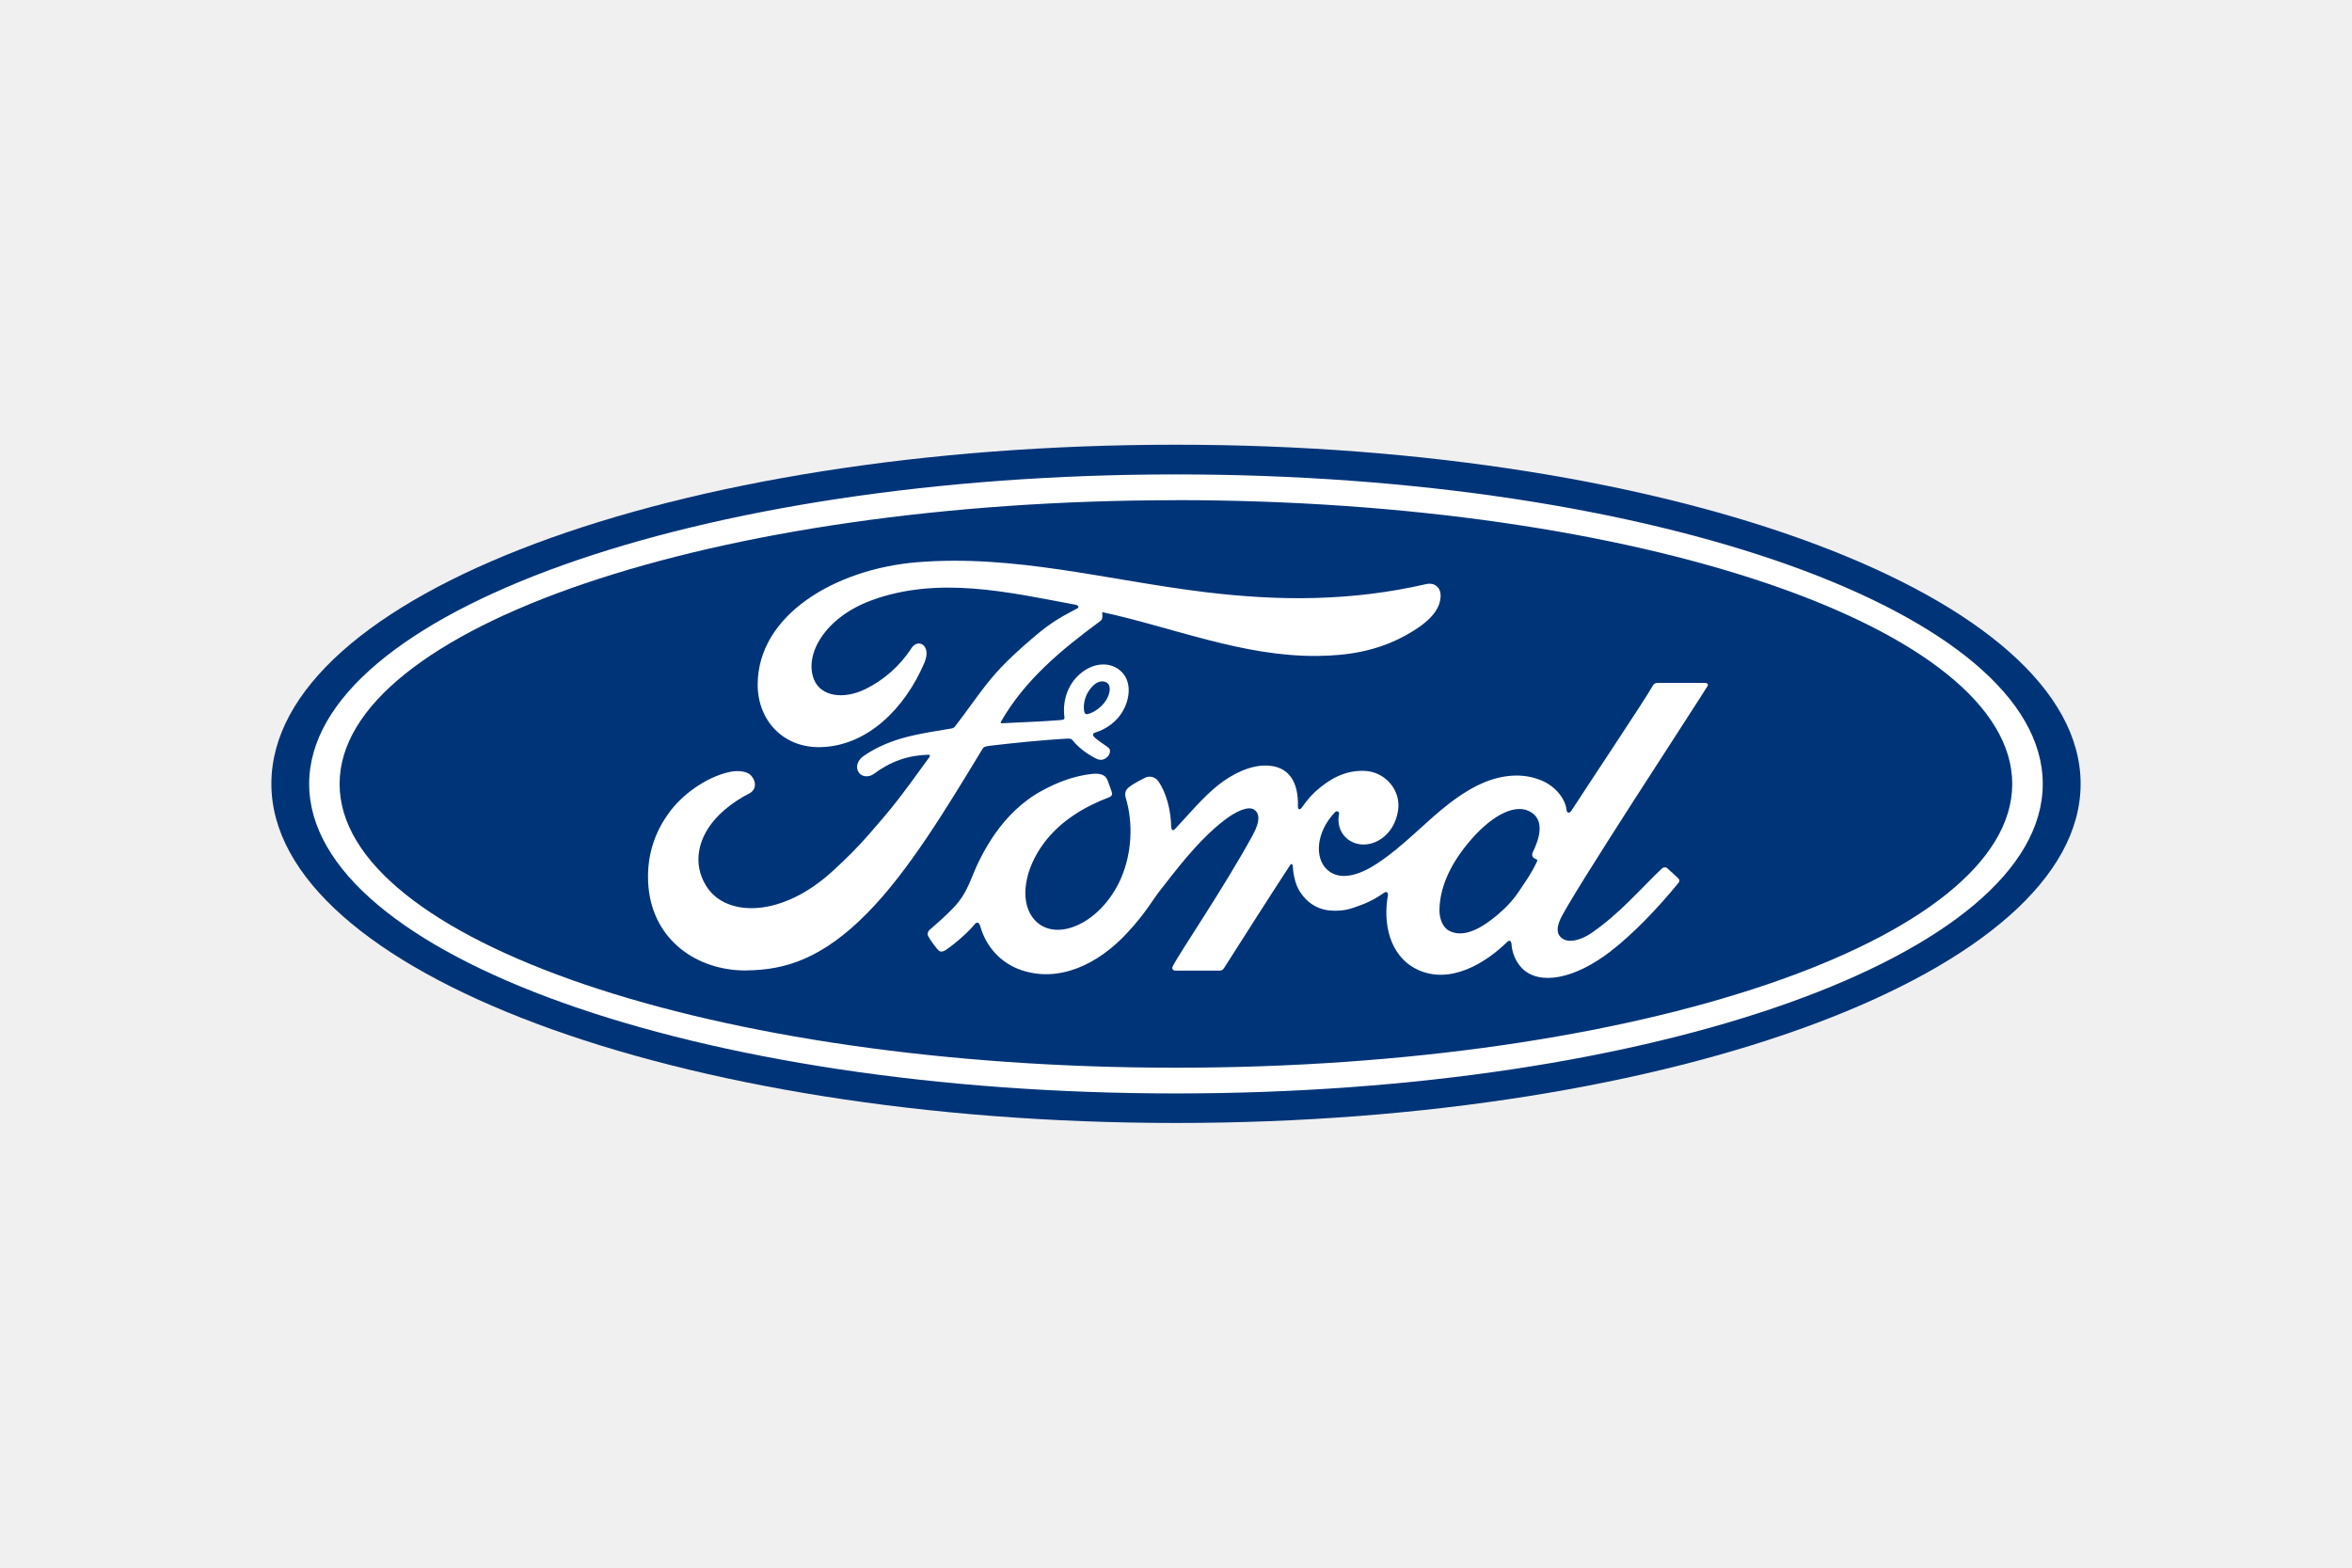
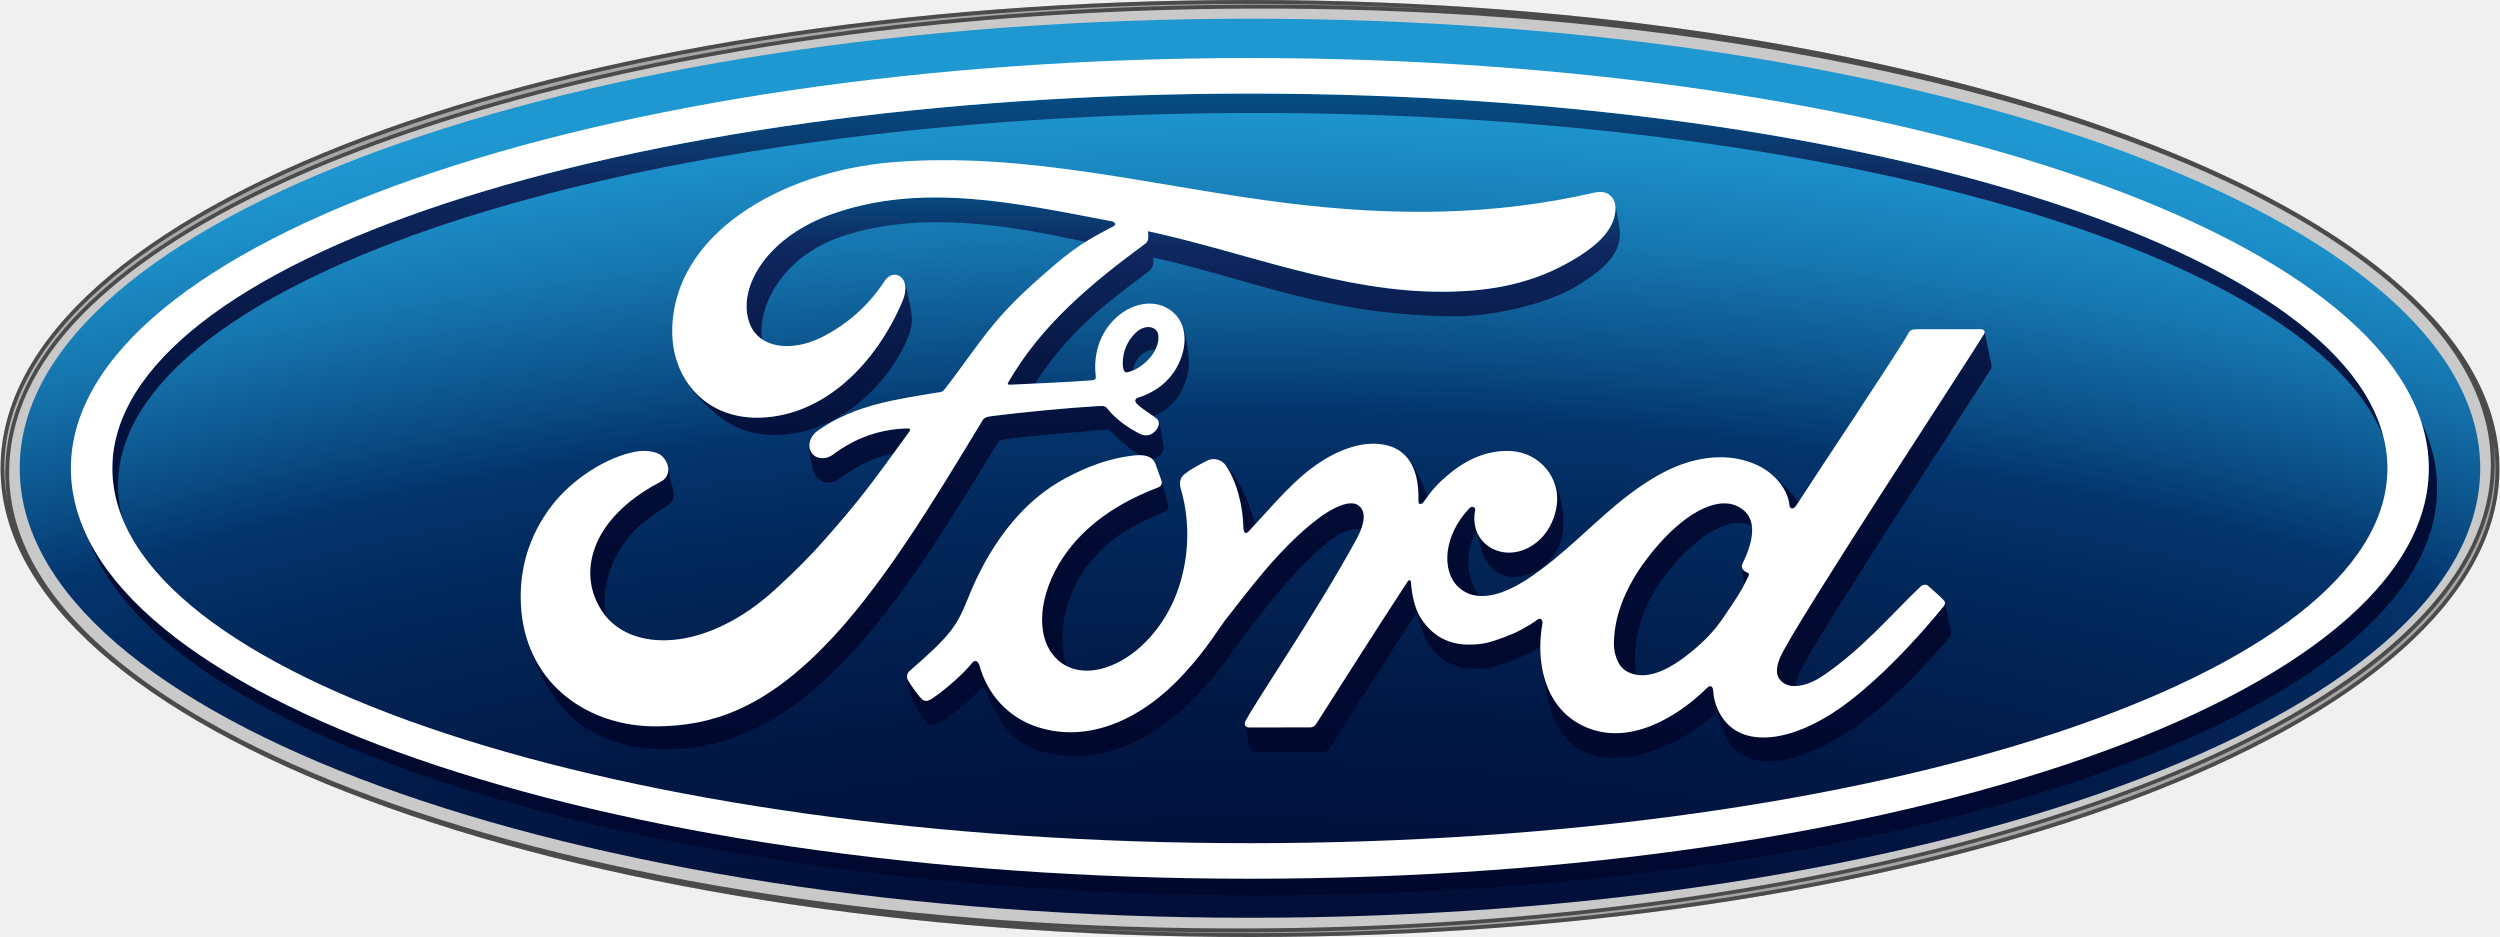
- <svg xmlns="http://www.w3.org/2000/svg" height="800" width="1200" viewBox="-3.354 -2.096 29.068 12.576">
-   <path d="M11.18 0C4.974 0 0 1.86 0 4.192 0 6.51 5.015 8.384 11.18 8.384c6.165 0 11.18-1.881 11.18-4.192C22.36 1.881 17.344 0 11.18 0" fill="#003478" />
-   <path d="M15.583 5.08c.003.019.028.038.053.046.009.003.013.009.004.029-.07.149-.134.235-.221.365-.08.12-.171.213-.28.303-.165.137-.394.285-.584.185-.084-.044-.121-.162-.119-.257.004-.268.123-.544.344-.814.269-.331.566-.502.761-.409.202.096.137.33.047.513-.007.014-.007.026-.004.038m2.164-2.091c.015-.026-.001-.044-.033-.044-.168 0-.389 0-.565 0-.042 0-.063.005-.083.044-.065.124-.854 1.307-1.001 1.537-.025.035-.055.03-.059-.01-.015-.136-.133-.293-.318-.368-.142-.057-.28-.068-.424-.049-.26.035-.491.172-.694.326-.307.233-.571.535-.913.758-.186.121-.442.227-.612.069-.155-.143-.137-.462.099-.708.025-.026.055-.004.05.019-.022.111.005.222.09.3.103.092.251.103.377.041.149-.074.237-.217.262-.379.04-.251-.154-.473-.396-.491-.197-.014-.385.055-.569.206-.092.076-.144.133-.224.246-.019.028-.049.031-.048-.011.009-.322-.124-.503-.39-.508-.206-.005-.427.107-.599.244-.188.151-.353.352-.53.54-.022.023-.041.022-.047-.023-.005-.213-.059-.42-.158-.566-.035-.051-.108-.076-.17-.042-.029.016-.128.061-.2.119-.036.029-.05.072-.034.127.095.318.074.68-.055.986-.119.28-.349.533-.62.618-.178.057-.364.029-.479-.129-.158-.218-.094-.598.141-.914.207-.278.507-.454.807-.568.035-.014.043-.036.033-.066-.016-.049-.042-.116-.053-.147-.028-.073-.104-.085-.198-.075-.217.025-.414.1-.607.204-.507.272-.762.798-.873 1.079-.054.135-.1.219-.159.294-.08.101-.18.192-.364.353-.017.015-.029.046-.015.074.019.039.114.174.141.186.03.015.065-.006.079-.016.128-.087.282-.225.357-.319.026-.032.053-.019.068.03.07.25.254.455.508.54.465.157.948-.07 1.312-.466.232-.251.315-.413.404-.523.15-.186.447-.603.8-.871.13-.099.283-.174.36-.124.062.04.082.133-.017.314-.36.658-.89 1.431-.987 1.618-.018.033-.002.058.032.058.189-.001.375-0.0.546-0.0.029-.001.041-.014.056-.035.276-.433.537-.845.815-1.27.016-.025.03-.006.031.005.006.099.03.234.089.323.105.164.255.235.42.236.132.002.199-.018.341-.072.116-.043.209-.099.28-.15.042-.029.049.019.048.027-.064.344.015.751.356.919.409.201.857-.082 1.116-.337.025-.025.052-.022.055.031.006.098.05.213.13.294.216.217.653.131 1.092-.208.281-.217.576-.524.842-.849.01-.013.017-.033-.002-.053-.041-.042-.099-.091-.139-.128-.018-.016-.045-.011-.061.001-.273.259-.518.555-.873.8-.12.084-.31.151-.396.035-.033-.045-.03-.107.003-.189.103-.258 1.741-2.751 1.826-2.898" fill="#fff" />
-   <path d="M10.044 3.29c.007.037.021.044.038.041.083-.017.175-.085.229-.165.049-.072.072-.176.023-.218-.044-.037-.115-.027-.167.02-.105.093-.137.224-.123.322M5.871 6.499c-.611.004-1.148-.373-1.21-1.026-.034-.362.068-.684.273-.95.182-.237.489-.434.75-.482.085-.015.199-.006.246.05.074.086.053.18-.021.218-.199.101-.438.275-.556.512-.096.193-.115.427.031.649.245.37.929.38 1.564-.21.157-.144.298-.283.441-.448.28-.32.373-.437.745-.953.004-.006.006-.014.004-.018-.003-.007-.008-.008-.019-.009-.248.007-.465.081-.675.238-.061.044-.148.038-.186-.02-.043-.066-.012-.151.058-.2.339-.235.708-.278 1.086-.342-0 0 .026.001.048-.027.155-.199.272-.378.437-.58.167-.204.382-.392.546-.532.229-.197.377-.264.526-.345.039-.021-.005-.045-.017-.045-.835-.157-1.703-.36-2.532-.053-.574.214-.826.67-.705.974.086.216.37.251.636.121.221-.108.425-.282.57-.507.081-.125.252-.035.159.182-.243.57-.706 1.023-1.271 1.042-.48.016-.79-.338-.789-.774.002-.86.959-1.427 1.966-1.511 1.212-.1 2.36.223 3.563.369.922.112 1.806.114 2.732-.099.11-.024.186.046.179.157-.009.16-.133.314-.438.48-.347.19-.71.248-1.089.251-.917.008-1.771-.35-2.655-.542.001.039.011.085-.021.109-.49.361-.932.728-1.229 1.243-.01.012-.005.023.013.022.257-.014.489-.02.729-.04.042-.004.044-.014.04-.045-.021-.178.031-.38.187-.519.16-.143.36-.16.493-.056.151.118.137.329.055.487-.084.161-.223.247-.356.289 0 0-.028.006-.024.031.005.041.187.141.202.168.015.025.007.065-.02.095-.019.022-.049.043-.088.042-.031-.001-.05-.011-.09-.033-.081-.044-.183-.117-.251-.202-.023-.029-.035-.029-.093-.026-.26.015-.665.054-.94.088-.067.008-.076.021-.09.044-.438.722-.906 1.501-1.419 2.022-.551.559-1.008.706-1.494.71" fill="#fff" />
-   <path d="M11.18.686C5.471.686.843 2.263.843 4.193c0 1.931 4.627 3.508 10.336 3.508 5.709 0 10.336-1.578 10.336-3.508 0-1.93-4.627-3.508-10.336-3.508m0 7.334C5.263 8.02.467 6.307.467 4.193c0-2.113 4.796-3.826 10.713-3.826 5.916 0 10.712 1.713 10.712 3.826 0 2.113-4.796 3.826-10.712 3.826" fill="#fff" />
+ <svg xmlns="http://www.w3.org/2000/svg" width="2500" height="937" viewBox="6.077 6.461 289.506 108.556">
+   <path fill="#C9C9CA" d="M150.824 6.461C70.48 6.461 6.077 30.543 6.077 60.736c0 30.015 64.935 54.281 144.748 54.281 79.818 0 144.758-24.35 144.758-54.281-.002-29.925-64.94-54.275-144.759-54.275m143.873 50.084c.052.265.088.533.134.79-.038-.256-.091-.522-.134-.79" />
+   <radialGradient id="a" cx="-4308.92" cy="1124.903" r="623.715" gradientTransform="matrix(1 0 0 .5079 4458.79 -385.786)" gradientUnits="userSpaceOnUse">
+     <stop offset="0" stop-color="#00082e" />
+     <stop offset=".155" stop-color="#000a30" />
+     <stop offset=".242" stop-color="#010f39" />
+     <stop offset=".312" stop-color="#011946" />
+     <stop offset=".373" stop-color="#02275a" />
+     <stop offset=".414" stop-color="#03346c" />
+     <stop offset=".439" stop-color="#0b4f87" />
+     <stop offset=".48" stop-color="#1676af" />
+     <stop offset=".513" stop-color="#1c8ec7" />
+     <stop offset=".533" stop-color="#1f97d0" />
+     <stop offset="1" stop-color="#1f97d0" />
+   </radialGradient>
+   <path fill="url(#a)" d="M150.829 8.628c-78.746 0-142.534 23.276-142.534 52.08 0 28.79 63.788 52.081 142.534 52.081 78.756 0 142.528-23.291 142.528-52.081 0-28.802-63.773-52.08-142.528-52.08" />
+   <linearGradient id="b" gradientUnits="userSpaceOnUse" x1="-5277.681" y1="387.685" x2="-5274.415" y2="387.685" gradientTransform="matrix(0 -33.7605 -33.7605 0 13239.004 -178060.938)">
+     <stop offset="0" stop-color="#00082e" />
+     <stop offset=".321" stop-color="#010a30" />
+     <stop offset=".501" stop-color="#030f39" />
+     <stop offset=".647" stop-color="#071846" />
+     <stop offset=".773" stop-color="#0d245a" />
+     <stop offset=".809" stop-color="#0f2961" />
+     <stop offset=".839" stop-color="#0b386e" />
+     <stop offset=".896" stop-color="#054e83" />
+     <stop offset=".951" stop-color="#015b90" />
+     <stop offset="1" stop-color="#006094" />
+   </linearGradient>
+   <path fill="url(#b)" d="M151.477 19.549c66.949 0 122.229 16.356 130.674 37.526v-.004C276.51 34.8 219.872 17.304 150.818 17.304c-72.788 0-131.789 19.435-131.789 43.42 0 1.955.395 3.875 1.149 5.762a14.772 14.772 0 0 1-.495-3.771c.002-23.837 59.005-43.166 131.794-43.166z" />
+   <linearGradient id="c" gradientUnits="userSpaceOnUse" x1="-5277.683" y1="387.647" x2="-5274.414" y2="387.647" gradientTransform="scale(33.7605) rotate(-90 -2441.04 -2833.2)">
+     <stop offset="0" stop-color="#00082e" />
+     <stop offset=".321" stop-color="#010a30" />
+     <stop offset=".501" stop-color="#030f39" />
+     <stop offset=".647" stop-color="#071846" />
+     <stop offset=".773" stop-color="#0d245a" />
+     <stop offset=".809" stop-color="#0f2961" />
+     <stop offset=".839" stop-color="#0b386e" />
+     <stop offset=".896" stop-color="#054e83" />
+     <stop offset=".951" stop-color="#015b90" />
+     <stop offset="1" stop-color="#006094" />
+   </linearGradient>
+   <path fill="url(#c)" d="M286.525 55.292a17.43 17.43 0 0 1 .873 5.433c0 26.258-61.147 47.541-136.582 47.541-67.131 0-122.943-16.861-134.426-39.062 8.713 23.075 65.786 40.901 134.971 40.977h.836c75.238-.074 136.166-21.142 136.166-47.138.002-2.637-.627-5.233-1.838-7.751z" />
+   <linearGradient id="d" gradientUnits="userSpaceOnUse" x1="-5286.4" y1="383.751" x2="-5283.136" y2="383.751" gradientTransform="matrix(0 -23.7353 -23.7353 0 9283.99 -125376.773)">
+     <stop offset="0" stop-color="#00082e" />
+     <stop offset=".321" stop-color="#010a30" />
+     <stop offset=".501" stop-color="#030f39" />
+     <stop offset=".647" stop-color="#071846" />
+     <stop offset=".773" stop-color="#0d245a" />
+     <stop offset=".809" stop-color="#0f2961" />
+     <stop offset=".839" stop-color="#0b386e" />
+     <stop offset=".896" stop-color="#054e83" />
+     <stop offset=".951" stop-color="#015b90" />
+     <stop offset="1" stop-color="#006094" />
+   </linearGradient>
+   <path fill="url(#d)" d="M177.1 68.042c-.301-.764-.357-1.622-.184-2.475.061-.303-.33-.575-.65-.246-3.059 3.189-3.287 7.314-1.283 9.166.715.666 1.539.965 2.416 1.021-1.305-1.656-1.922-4.903-.299-7.466z" />
+   <linearGradient id="e" gradientUnits="userSpaceOnUse" x1="-5286.465" y1="382.766" x2="-5283.215" y2="382.766" gradientTransform="matrix(0 -23.6812 -23.6812 0 9272.605 -125092.438)">
+     <stop offset="0" stop-color="#00082e" />
+     <stop offset=".321" stop-color="#010a30" />
+     <stop offset=".501" stop-color="#030f39" />
+     <stop offset=".647" stop-color="#071846" />
+     <stop offset=".773" stop-color="#0d245a" />
+     <stop offset=".809" stop-color="#0f2961" />
+     <stop offset=".839" stop-color="#0b386e" />
+     <stop offset=".896" stop-color="#054e83" />
+     <stop offset=".951" stop-color="#015b90" />
+     <stop offset="1" stop-color="#006094" />
+   </linearGradient>
+   <path fill="url(#e)" d="M208.088 74.182h.004c.156-.302.312-.621.479-.963.127-.263.064-.337-.045-.381-.314-.113-.639-.354-.684-.603-.021-.045-.023-.088-.027-.139l.004.027c.04.481.167 1.387.269 2.059z" />
+   <linearGradient id="f" gradientUnits="userSpaceOnUse" x1="-5286.456" y1="382.627" x2="-5283.222" y2="382.627" gradientTransform="matrix(0 -23.681 -23.681 0 9273.978 -125091.39)">
+     <stop offset="0" stop-color="#00082e" />
+     <stop offset=".321" stop-color="#010a30" />
+     <stop offset=".501" stop-color="#030f39" />
+     <stop offset=".647" stop-color="#071846" />
+     <stop offset=".773" stop-color="#0d245a" />
+     <stop offset=".809" stop-color="#0f2961" />
+     <stop offset=".839" stop-color="#0b386e" />
+     <stop offset=".896" stop-color="#054e83" />
+     <stop offset=".951" stop-color="#015b90" />
+     <stop offset="1" stop-color="#006094" />
+   </linearGradient>
+   <path fill="url(#f)" d="M211.562 61.693c1.021.979 1.644 2.166 1.76 3.258.045.517.439.574.761.123.084-.123.18-.276.293-.448-.088-.125-.185-.245-.275-.363a28.27 28.27 0 0 0-2.539-2.57z" />
+   <linearGradient id="g" gradientUnits="userSpaceOnUse" x1="-5286.457" y1="383.887" x2="-5283.18" y2="383.887" gradientTransform="matrix(0 -23.6962 -23.6962 0 9266.934 -125171.258)">
+     <stop offset="0" stop-color="#00082e" />
+     <stop offset=".321" stop-color="#010a30" />
+     <stop offset=".501" stop-color="#030f39" />
+     <stop offset=".647" stop-color="#071846" />
+     <stop offset=".773" stop-color="#0d245a" />
+     <stop offset=".809" stop-color="#0f2961" />
+     <stop offset=".839" stop-color="#0b386e" />
+     <stop offset=".896" stop-color="#054e83" />
+     <stop offset=".951" stop-color="#015b90" />
+     <stop offset="1" stop-color="#006094" />
+   </linearGradient>
+   <path fill="url(#g)" d="M169.193 59.684c.82 1.121 1.203 2.722 1.146 4.771-.014.531.373.496.625.134.144-.201.271-.379.404-.562v-.016c-.598-1.837-1.516-3.641-2.175-4.327z" />
+   <linearGradient id="h" gradientUnits="userSpaceOnUse" x1="-5286.429" y1="382.995" x2="-5283.167" y2="382.995" gradientTransform="matrix(0 -23.7124 -23.7124 0 9282.72 -125256.414)">
+     <stop offset="0" stop-color="#00082e" />
+     <stop offset=".321" stop-color="#010a30" />
+     <stop offset=".501" stop-color="#030f39" />
+     <stop offset=".647" stop-color="#071846" />
+     <stop offset=".773" stop-color="#0d245a" />
+     <stop offset=".809" stop-color="#0f2961" />
+     <stop offset=".839" stop-color="#0b386e" />
+     <stop offset=".896" stop-color="#054e83" />
+     <stop offset=".951" stop-color="#015b90" />
+     <stop offset="1" stop-color="#006094" />
+   </linearGradient>
+   <path fill="url(#h)" d="M207.281 65.104c-2.522-1.211-6.37 1.01-9.852 5.295-2.854 3.504-4.392 7.067-4.445 10.541-.022 1.238.447 2.768 1.537 3.326a3.33 3.33 0 0 0 1.09.377 5.543 5.543 0 0 1-.19-1.396c-.043-3.585 1.071-7.165 3.932-10.674 3.457-4.264 7.094-6.389 9.619-5.215-.13-.938-.618-1.747-1.691-2.254z" />
+   <linearGradient id="i" gradientUnits="userSpaceOnUse" x1="-5286.497" y1="384.929" x2="-5283.231" y2="384.929" gradientTransform="matrix(0 -23.6585 -23.6585 0 9240.934 -124973.14)">
+     <stop offset="0" stop-color="#00082e" />
+     <stop offset=".321" stop-color="#010a30" />
+     <stop offset=".501" stop-color="#030f39" />
+     <stop offset=".647" stop-color="#071846" />
+     <stop offset=".773" stop-color="#0d245a" />
+     <stop offset=".809" stop-color="#0f2961" />
+     <stop offset=".839" stop-color="#0b386e" />
+     <stop offset=".896" stop-color="#054e83" />
+     <stop offset=".951" stop-color="#015b90" />
+     <stop offset="1" stop-color="#006094" />
+   </linearGradient>
+   <path fill="url(#i)" d="M131.846 72.206c2.658-3.604 5.652-4.967 9.066-6.442.45-.197.504-.451.418-.849-.146-.68-.62-2.368-.765-2.774.108.371.012.655-.432.82-3.874 1.471-7.758 3.755-10.445 7.354-3.048 4.084-3.865 8.996-1.829 11.826.485.662 1.063 1.153 1.701 1.473-1.097-3.38-.296-7.912 2.286-11.408z" />
+   <linearGradient id="j" gradientUnits="userSpaceOnUse" x1="-5286.463" y1="383.964" x2="-5283.195" y2="383.964" gradientTransform="matrix(0 -23.6866 -23.6866 0 9262.28 -125120.828)">
+     <stop offset="0" stop-color="#00082e" />
+     <stop offset=".321" stop-color="#010a30" />
+     <stop offset=".501" stop-color="#030f39" />
+     <stop offset=".647" stop-color="#071846" />
+     <stop offset=".773" stop-color="#0d245a" />
+     <stop offset=".809" stop-color="#0f2961" />
+     <stop offset=".839" stop-color="#0b386e" />
+     <stop offset=".896" stop-color="#054e83" />
+     <stop offset=".951" stop-color="#015b90" />
+     <stop offset="1" stop-color="#006094" />
+   </linearGradient>
+   <path fill="url(#j)" d="M151.348 93.582c2.619 0 5.838 0 8.016-.013.324-.018.555-.201.725-.443 3.255-5.1 6.73-10.633 10.056-15.737.729 2.575 1.104 3.773 2.461 4.986 1.381 1.233 2.658 1.557 4.537 1.573 1.707.021 3.389-.661 5.391-1.492a12.36 12.36 0 0 0 1.937-1.039c0-.946.096-1.897.264-2.805.014-.098-.082-.727-.619-.354a15.246 15.246 0 0 1-3.621 1.947c-1.844.688-2.703.946-4.41.93-2.147-.017-4.082-.93-5.442-3.054-.761-1.147-1.076-2.896-1.148-4.18-.01-.141-.194-.391-.396-.067-3.609 5.516-6.979 10.846-10.561 16.447-.187.264-.349.436-.72.448-2.213 0-4.637-.006-7.074.008-.255 0-.438-.117-.491-.295.191.855.504 2.404.586 2.766.054.245.237.374.509.374z" />
+   <linearGradient id="k" gradientUnits="userSpaceOnUse" x1="-5286.21" y1="382.868" x2="-5282.945" y2="382.868" gradientTransform="matrix(0 -23.8873 -23.8873 0 9354.098 -126175.594)">
+     <stop offset="0" stop-color="#00082e" />
+     <stop offset=".321" stop-color="#010a30" />
+     <stop offset=".501" stop-color="#030f39" />
+     <stop offset=".647" stop-color="#071846" />
+     <stop offset=".773" stop-color="#0d245a" />
+     <stop offset=".809" stop-color="#0f2961" />
+     <stop offset=".839" stop-color="#0b386e" />
+     <stop offset=".896" stop-color="#054e83" />
+     <stop offset=".951" stop-color="#015b90" />
+     <stop offset="1" stop-color="#006094" />
+   </linearGradient>
+   <path fill="url(#k)" d="M186.389 90.531c.604 1.16 1.959 2.462 2.781 2.871 4.694 2.313 11.396-.309 15.701-4.447.043-.057.053-.061.114-.128.197.743.439 1.646.474 1.771.293.961.754 1.834 1.157 2.297 2.945 3.328 9.197 1.813 15.705-3.223 3.638-2.812 6.334-5.636 9.638-9.479.133-.16.121-.396.047-.756-.189-.836-.486-2.348-.652-3.108a.619.619 0 0 1-.127.35c-3.449 4.205-7.262 8.18-10.908 10.992-5.67 4.393-11.33 5.508-14.127 2.692-1.047-1.047-1.619-2.543-1.688-3.812-.034-.688-.383-.72-.713-.397-3.342 3.311-9.151 6.977-14.446 4.365-2.73-1.348-4.154-3.877-4.666-6.66.004.029.014.064.021.095.327 1.972.756 4.819 1.689 6.577z" />
+   <linearGradient id="l" gradientUnits="userSpaceOnUse" x1="-5286.288" y1="383.603" x2="-5283.023" y2="383.603" gradientTransform="matrix(0 -23.8273 -23.8273 0 9322.35 -125860.21)">
+     <stop offset="0" stop-color="#00082e" />
+     <stop offset=".321" stop-color="#010a30" />
+     <stop offset=".501" stop-color="#030f39" />
+     <stop offset=".647" stop-color="#071846" />
+     <stop offset=".773" stop-color="#0d245a" />
+     <stop offset=".809" stop-color="#0f2961" />
+     <stop offset=".839" stop-color="#0b386e" />
+     <stop offset=".896" stop-color="#054e83" />
+     <stop offset=".951" stop-color="#015b90" />
+     <stop offset="1" stop-color="#006094" />
+   </linearGradient>
+   <path fill="url(#l)" d="M184.053 72.573c1.742-.943 3.272-2.943 3.082-6.188-.101-1.615-.568-3.279-1.324-4.621.514.979.729 2.119.547 3.32-.334 2.094-1.469 3.94-3.398 4.896-1.635.801-3.545.66-4.883-.533a3.87 3.87 0 0 1-.936-1.322c.344 1.582.645 2.745 1.057 3.368 1.261 1.902 3.445 2.382 5.855 1.08z" />
+   <linearGradient id="m" gradientUnits="userSpaceOnUse" x1="-5286.492" y1="382.286" x2="-5283.226" y2="382.286" gradientTransform="matrix(0 -23.6646 -23.6646 0 9270.94 -125005.188)">
+     <stop offset="0" stop-color="#00082e" />
+     <stop offset=".321" stop-color="#010a30" />
+     <stop offset=".501" stop-color="#030f39" />
+     <stop offset=".647" stop-color="#071846" />
+     <stop offset=".773" stop-color="#0d245a" />
+     <stop offset=".809" stop-color="#0f2961" />
+     <stop offset=".839" stop-color="#0b386e" />
+     <stop offset=".896" stop-color="#054e83" />
+     <stop offset=".951" stop-color="#015b90" />
+     <stop offset="1" stop-color="#006094" />
+   </linearGradient>
+   <path fill="url(#m)" d="M235.865 45.17c-1.098 1.901-22.301 34.182-23.641 37.521-.424 1.057-.474 1.865-.043 2.447.438.586 1.076.809 1.801.797.074-.408.229-.867.422-1.352 1.34-3.351 21.197-33.526 22.287-35.436.09-.163.058-.346.029-.468-.064-.303-.73-3.511-.795-3.812a.435.435 0 0 1-.06.303z" />
+   <linearGradient id="n" gradientUnits="userSpaceOnUse" x1="-5286.46" y1="384.488" x2="-5283.189" y2="384.488" gradientTransform="matrix(0 -23.6911 -23.6911 0 9258.602 -125144.477)">
+     <stop offset="0" stop-color="#00082e" />
+     <stop offset=".321" stop-color="#010a30" />
+     <stop offset=".501" stop-color="#030f39" />
+     <stop offset=".647" stop-color="#071846" />
+     <stop offset=".773" stop-color="#0d245a" />
+     <stop offset=".809" stop-color="#0f2961" />
+     <stop offset=".839" stop-color="#0b386e" />
+     <stop offset=".896" stop-color="#054e83" />
+     <stop offset=".951" stop-color="#015b90" />
+     <stop offset="1" stop-color="#006094" />
+   </linearGradient>
+   <path fill="url(#n)" d="M147.864 60.193c.062.067.111.134.165.201 1.276 1.899 1.972 4.572 2.042 7.333.076.582.325.596.607.297.258-.262.51-.541.758-.81-.373-1.483-.951-2.817-1.546-4.104-.222-.464-1.19-2.128-2.026-2.917z" />
+   <linearGradient id="o" gradientUnits="userSpaceOnUse" x1="-5286.469" y1="384.837" x2="-5283.205" y2="384.837" gradientTransform="matrix(0 -23.6823 -23.6823 0 9251.416 -125098.227)">
+     <stop offset="0" stop-color="#00082e" />
+     <stop offset=".321" stop-color="#010a30" />
+     <stop offset=".501" stop-color="#030f39" />
+     <stop offset=".647" stop-color="#071846" />
+     <stop offset=".773" stop-color="#0d245a" />
+     <stop offset=".809" stop-color="#0f2961" />
+     <stop offset=".839" stop-color="#0b386e" />
+     <stop offset=".896" stop-color="#054e83" />
+     <stop offset=".951" stop-color="#015b90" />
+     <stop offset="1" stop-color="#006094" />
+   </linearGradient>
+   <path fill="url(#o)" d="M113.646 90.365c.386.195.785.018.977-.09 1.293-.662 3.811-2.598 4.896-3.949.329-.307.645-.098.75.229.453 1.436 1.117 2.543 1.861 3.721.81 1.312 2.438 2.672 4.547 3.25 2.729.765 5.674.9 9.545-.578 3.104-1.188 6.357-3.608 8.858-6.327 3.002-3.259 4.088-5.347 5.225-6.771 1.947-2.41 4.978-6.679 9.226-10.303 1.486-1.271 3.113-2.095 4.134-1.695.614-1.582.323-2.455-.33-2.875-.994-.647-2.982.324-4.66 1.604-4.574 3.464-8.417 8.86-10.363 11.274-1.148 1.42-2.23 3.515-5.228 6.771-4.713 5.116-10.962 8.057-16.99 6.026-3.29-1.106-5.671-3.752-6.577-7.002-.182-.627-.533-.803-.875-.389-.973 1.217-2.964 3.004-4.627 4.129-.182.131-.632.397-1.018.205-.348-.158-1.583-1.902-1.825-2.404a.487.487 0 0 1-.061-.168v.022c.434 2.146.488 2.396 1.075 3.388.665 1.094 1.313 1.87 1.46 1.932z" />
+   <linearGradient id="p" gradientUnits="userSpaceOnUse" x1="-5286.495" y1="386.54" x2="-5283.226" y2="386.54" gradientTransform="matrix(0 -23.6627 -23.6627 0 9225.805 -124995.203)">
+     <stop offset="0" stop-color="#00082e" />
+     <stop offset=".321" stop-color="#010a30" />
+     <stop offset=".501" stop-color="#030f39" />
+     <stop offset=".647" stop-color="#071846" />
+     <stop offset=".773" stop-color="#0d245a" />
+     <stop offset=".809" stop-color="#0f2961" />
+     <stop offset=".839" stop-color="#0b386e" />
+     <stop offset=".896" stop-color="#054e83" />
+     <stop offset=".951" stop-color="#015b90" />
+     <stop offset="1" stop-color="#006094" />
+   </linearGradient>
+   <path fill="url(#p)" d="M77.297 71.087c1.522-3.069 3.664-4.534 5.77-5.866.906-.574 1.308-1.13.769-2.625-.153-.427-.239-1.195-.409-1.875.054.664-.274 1.235-.861 1.541-2.572 1.312-5.668 3.561-7.196 6.629-1.242 2.5-1.494 5.525.398 8.399.159.229.331.461.521.674h.002c-.608-2.386.046-4.956 1.006-6.877z" />
+   <linearGradient id="q" gradientUnits="userSpaceOnUse" x1="-5286.219" y1="385.616" x2="-5282.95" y2="385.616" gradientTransform="matrix(0 -23.8868 -23.8868 0 9324.986 -126172.875)">
+     <stop offset="0" stop-color="#00082e" />
+     <stop offset=".321" stop-color="#010a30" />
+     <stop offset=".501" stop-color="#030f39" />
+     <stop offset=".647" stop-color="#071846" />
+     <stop offset=".773" stop-color="#0d245a" />
+     <stop offset=".809" stop-color="#0f2961" />
+     <stop offset=".839" stop-color="#0b386e" />
+     <stop offset=".896" stop-color="#054e83" />
+     <stop offset=".951" stop-color="#015b90" />
+     <stop offset="1" stop-color="#006094" />
+   </linearGradient>
+   <path fill="url(#q)" d="M103.631 33.82c9.351-3.084 19.775-1.134 28.148.658 1.171-.731 2.196-1.236 3.223-1.799.511-.268-.061-.587-.22-.587-10.809-2.029-22.042-4.661-32.773-.687-7.438 2.776-10.697 8.673-9.124 12.61.3.751.779 1.335 1.404 1.75-.525-3.631 2.197-9.581 9.342-11.945z" />
+   <linearGradient id="r" gradientUnits="userSpaceOnUse" x1="-5286.477" y1="385.825" x2="-5283.209" y2="385.825" gradientTransform="matrix(0 -23.6757 -23.6757 0 9238.438 -125063.516)">
+     <stop offset="0" stop-color="#00082e" />
+     <stop offset=".321" stop-color="#010a30" />
+     <stop offset=".501" stop-color="#030f39" />
+     <stop offset=".647" stop-color="#071846" />
+     <stop offset=".773" stop-color="#0d245a" />
+     <stop offset=".809" stop-color="#0f2961" />
+     <stop offset=".839" stop-color="#0b386e" />
+     <stop offset=".896" stop-color="#054e83" />
+     <stop offset=".951" stop-color="#015b90" />
+     <stop offset="1" stop-color="#006094" />
+   </linearGradient>
+   <path fill="url(#r)" d="M73.215 90.338c3.065 2.16 6.083 2.876 9.604 2.938 7.152.125 13.685-2.828 20.613-9.858 6.651-6.75 12.408-16.183 18.085-25.531.188-.329.389-.476 1.34-.6 3.562-.439 6.753-.643 9.899-.938.938-.088 1.651-.174 1.995.166 1.136 1.137 2.458 2.176 3.332 2.684.581.007 1.069.135 1.41.44.367-.048.702-.252.919-.463.408-.399.424-.866.357-1.262-.141-.777-.351-2.308-.6-2.752.172.338.061.816-.278 1.199-.249.284-.638.553-1.133.547-.409-.01-.651-.15-1.165-.432-1.061-.567-2.371-1.506-3.252-2.615-.297-.372-.45-.382-1.2-.34-3.364.196-8.613.7-12.172 1.147-.858.107-.986.268-1.165.562-5.671 9.354-11.725 19.437-18.373 26.188-7.129 7.24-13.059 9.141-19.349 9.19-7.259.051-13.718-4.062-15.356-11.289v.004c.885 4.038 3.486 8.896 6.489 11.015z" />
+   <linearGradient id="s" gradientUnits="userSpaceOnUse" x1="-5286.366" y1="385.807" x2="-5283.099" y2="385.807" gradientTransform="matrix(0 -23.7655 -23.7655 0 9274.508 -125535.422)">
+     <stop offset="0" stop-color="#00082e" />
+     <stop offset=".321" stop-color="#010a30" />
+     <stop offset=".501" stop-color="#030f39" />
+     <stop offset=".647" stop-color="#071846" />
+     <stop offset=".773" stop-color="#0d245a" />
+     <stop offset=".809" stop-color="#0f2961" />
+     <stop offset=".839" stop-color="#0b386e" />
+     <stop offset=".896" stop-color="#054e83" />
+     <stop offset=".951" stop-color="#015b90" />
+     <stop offset="1" stop-color="#006094" />
+   </linearGradient>
+   <path fill="url(#s)" d="M100.032 58.915a1.537 1.537 0 0 1-.252-.813c-.074 1.212.415 2.994.807 3.589.431.664 1.644.99 2.604.274 2.17-1.598 4.129-2.529 6.321-2.944.563-.771 1.171-1.625 1.867-2.585.061-.075.077-.175.051-.225-.039-.087-.109-.112-.25-.118-3.213.089-6.021 1.05-8.741 3.083-.783.572-1.913.491-2.407-.261z" />
+   <linearGradient id="t" gradientUnits="userSpaceOnUse" x1="-5286.496" y1="384.222" x2="-5283.224" y2="384.222" gradientTransform="matrix(0 -23.6632 -23.6632 0 9250.164 -124997.836)">
+     <stop offset="0" stop-color="#00082e" />
+     <stop offset=".321" stop-color="#010a30" />
+     <stop offset=".501" stop-color="#030f39" />
+     <stop offset=".647" stop-color="#071846" />
+     <stop offset=".773" stop-color="#0d245a" />
+     <stop offset=".809" stop-color="#0f2961" />
+     <stop offset=".839" stop-color="#0b386e" />
+     <stop offset=".896" stop-color="#054e83" />
+     <stop offset=".951" stop-color="#015b90" />
+     <stop offset="1" stop-color="#006094" />
+   </linearGradient>
+   <path fill="url(#t)" d="M187.492 37.01c-4.495 2.467-9.192 3.212-14.104 3.255-11.875.097-22.938-4.53-34.382-7.016.016.499.146 1.098-.274 1.414-6.338 4.674-12.069 9.425-15.909 16.092-.127.156-.057.3.166.284 1.012-.046 1.991-.092 2.956-.145 3.497-5.478 7.238-8.618 12.95-12.834.428-.324.855-.549.715-1.768 11.48 2.549 20.21 6.771 35.035 6.81 4.424.015 10.662-1.46 14.018-3.479 3.857-2.32 4.883-4.026 5.021-5.829.045-.563-.104-1.399-.195-1.83-.131-.611-.217-1.391-.391-1.971.059.236.086.503.064.796-.117 2.074-1.721 4.067-5.67 6.221z" />
+   <linearGradient id="u" gradientUnits="userSpaceOnUse" x1="-5286.426" y1="384.837" x2="-5283.16" y2="384.837" gradientTransform="matrix(0 -23.7167 -23.7167 0 9265.193 -125278.984)">
+     <stop offset="0" stop-color="#00082e" />
+     <stop offset=".321" stop-color="#010a30" />
+     <stop offset=".501" stop-color="#030f39" />
+     <stop offset=".647" stop-color="#071846" />
+     <stop offset=".773" stop-color="#0d245a" />
+     <stop offset=".809" stop-color="#0f2961" />
+     <stop offset=".839" stop-color="#0b386e" />
+     <stop offset=".896" stop-color="#054e83" />
+     <stop offset=".951" stop-color="#015b90" />
+     <stop offset="1" stop-color="#006094" />
+   </linearGradient>
+   <path fill="url(#u)" d="M137.89 44.749c-.141.134-.3.271-.457.415-1.133 1.173-1.478 2.726-1.312 3.901.093.478.277.571.495.53a4.02 4.02 0 0 0 .657-.206c.08-.647.351-1.275 1.005-1.851.473-.418 1.066-.612 1.573-.528.437-.866.562-1.908.029-2.373-.512-.442-1.329-.359-1.99.112z" />
+   <linearGradient id="v" gradientUnits="userSpaceOnUse" x1="-5286.49" y1="384.738" x2="-5283.222" y2="384.738" gradientTransform="matrix(0 -23.666 -23.666 0 9245.885 -125012.54)">
+     <stop offset="0" stop-color="#00082e" />
+     <stop offset=".321" stop-color="#010a30" />
+     <stop offset=".501" stop-color="#030f39" />
+     <stop offset=".647" stop-color="#071846" />
+     <stop offset=".773" stop-color="#0d245a" />
+     <stop offset=".809" stop-color="#0f2961" />
+     <stop offset=".839" stop-color="#0b386e" />
+     <stop offset=".896" stop-color="#054e83" />
+     <stop offset=".951" stop-color="#015b90" />
+     <stop offset="1" stop-color="#006094" />
+   </linearGradient>
+   <path fill="url(#v)" d="M142.457 48.813c-1.089 2.083-2.885 3.193-4.608 3.732 0 0-.361.082-.307.412.042.37 1.264 1.144 2.027 1.687.111-.03.277-.091.277-.091.884-.351 2.358-1.25 3.21-3.115.546-1.203.843-2.147.606-4.212-.172-1.44-.463-2.742-.849-3.415.745 1.509.448 3.446-.356 5.002z" />
+   <linearGradient id="w" gradientUnits="userSpaceOnUse" x1="-5286.489" y1="385.976" x2="-5283.214" y2="385.976" gradientTransform="matrix(0 -23.6715 -23.6715 0 9235.084 -125041.438)">
+     <stop offset="0" stop-color="#00082e" />
+     <stop offset=".321" stop-color="#010a30" />
+     <stop offset=".501" stop-color="#030f39" />
+     <stop offset=".647" stop-color="#071846" />
+     <stop offset=".773" stop-color="#0d245a" />
+     <stop offset=".809" stop-color="#0f2961" />
+     <stop offset=".839" stop-color="#0b386e" />
+     <stop offset=".896" stop-color="#054e83" />
+     <stop offset=".951" stop-color="#015b90" />
+     <stop offset="1" stop-color="#006094" />
+   </linearGradient>
+   <path fill="url(#w)" d="M110.553 41.375c-3.14 7.382-9.14 13.237-16.448 13.479-4.087.137-7.215-1.79-8.878-4.729 1.215 2.194 3.271 4.118 5.103 5.271 1.583.986 3.536 1.535 5.77 1.46 7.615-.26 13.385-6.536 15.299-11.838.511-1.43.112-2.962-.124-3.998-.096-.396-.227-1.299-.517-1.942h-.003c.216.531.216 1.313-.202 2.297z" />
+   <path fill="#4B4B4B" d="M150.824 6.461C70.48 6.461 6.077 30.543 6.077 60.736c0 30.015 64.935 54.281 144.748 54.281 79.818 0 144.758-24.35 144.758-54.281-.002-29.925-64.94-54.275-144.759-54.275M7.069 61.335c-.029-6.352 2.771-12.663 8.658-18.604C36.449 21.828 90.745 7.7 150.584 7.456c79.27-.33 143.866 23.306 144.004 52.688.028 6.354-2.938 12.581-8.826 18.517-20.725 20.907-74.854 35.124-134.688 35.362-79.269.331-143.871-23.302-144.005-52.688m287.628-4.79c.052.265.088.533.134.79-.038-.256-.091-.522-.134-.79" />
+   <linearGradient id="x" gradientUnits="userSpaceOnUse" x1="-5275.769" y1="394.509" x2="-5272.503" y2="394.509" gradientTransform="scale(-39.5764 39.5764) rotate(-75 -2894.135 -3236.761)">
+     <stop offset="0" stop-color="#a5a5a6" />
+     <stop offset=".35" stop-color="#d7d7d7" />
+     <stop offset=".65" stop-color="#d7d7d7" />
+     <stop offset="1" stop-color="#a5a5a6" />
+   </linearGradient>
+   <path fill="url(#x)" d="M6.514 60.736c0 1.418.167 2.826.457 4.213a20.443 20.443 0 0 1-.351-3.61c-.028-6.437 2.85-12.935 8.786-18.924C36.244 21.396 90.595 7.253 150.583 7.001c8.312-.037 16.457.195 24.395.67a385.821 385.821 0 0 0-24.152-.758C70.803 6.913 6.514 30.909 6.514 60.736z" />
+   <linearGradient id="y" gradientUnits="userSpaceOnUse" x1="-4251.91" y1="546.245" x2="-4285.291" y2="421.667" gradientTransform="translate(4458.79 -474.28)">
+     <stop offset="0" stop-color="#a5a5a6" />
+     <stop offset=".35" stop-color="#d7d7d7" />
+     <stop offset=".65" stop-color="#d7d7d7" />
+     <stop offset="1" stop-color="#a5a5a6" />
+   </linearGradient>
+   <path fill="url(#y)" d="M286.084 78.995c-20.767 20.939-75.103 35.23-135.009 35.479a384.776 384.776 0 0 1-24.854-.676c7.994.51 16.221.768 24.604.768 79.568 0 144.304-24.293 144.304-53.812 0-1.128-.104-2.245-.285-3.357.131.913.188 1.834.197 2.759.035 6.438-3.021 12.85-8.957 18.839" />
+   <path fill="#FFF" d="M150.818 13.184c-75.439 0-136.594 21.279-136.594 47.541 0 26.258 61.155 47.541 136.594 47.541 75.433 0 136.58-21.283 136.58-47.541 0-26.262-61.148-47.541-136.58-47.541zm0 90.964c-72.788 0-131.789-19.436-131.789-43.424 0-23.987 59-43.421 131.789-43.421 72.793 0 131.787 19.435 131.787 43.421 0 23.989-58.994 43.424-131.787 43.424z" />
+   <path fill="#FFF" d="M235.865 45.17c.189-.331-.006-.573-.424-.573-2.188 0-5.047.007-7.317.007-.543 0-.818.06-1.074.566-.84 1.609-11.064 16.928-12.967 19.901-.322.453-.716.395-.761-.123-.188-1.768-1.717-3.805-4.121-4.771-1.834-.745-3.625-.879-5.483-.63-3.363.451-6.357 2.229-8.992 4.226-3.971 3.02-7.396 6.929-11.814 9.818-2.412 1.571-5.719 2.944-7.928.896-2.004-1.854-1.773-5.977 1.283-9.166.32-.329.711-.057.65.246-.291 1.447.062 2.879 1.157 3.881 1.339 1.193 3.248 1.335 4.884.533 1.932-.955 3.065-2.805 3.397-4.896.512-3.258-1.994-6.126-5.129-6.355-2.543-.18-4.984.706-7.361 2.669-1.188.99-1.87 1.715-2.899 3.188-.254.361-.64.398-.625-.134.117-4.163-1.604-6.508-5.049-6.582-2.672-.069-5.525 1.387-7.752 3.157-2.438 1.955-4.57 4.556-6.861 6.994-.282.299-.531.285-.607-.297-.07-2.762-.766-5.435-2.042-7.333-.457-.659-1.403-.986-2.202-.54-.369.2-1.651.792-2.591 1.546-.459.383-.638.934-.438 1.642 1.23 4.128.961 8.811-.711 12.774-1.532 3.619-4.516 6.896-8.026 7.998-2.307.731-4.714.373-6.201-1.676-2.036-2.83-1.219-7.742 1.829-11.826 2.687-3.599 6.571-5.883 10.445-7.354.457-.179.552-.47.421-.857-.21-.636-.545-1.502-.683-1.896-.354-.943-1.353-1.102-2.569-.968-2.815.328-5.354 1.291-7.863 2.635-6.568 3.518-9.861 10.325-11.307 13.97-.693 1.753-1.289 2.841-2.061 3.812-1.037 1.302-2.333 2.486-4.713 4.574-.214.193-.37.59-.191.963.242.502 1.478 2.246 1.825 2.404.386.192.836-.074 1.019-.205 1.663-1.125 3.654-2.912 4.627-4.129.341-.414.692-.238.875.389.906 3.25 3.287 5.896 6.577 7.002 6.027 2.027 12.275-.91 16.99-6.026 2.997-3.256 4.079-5.351 5.228-6.771 1.947-2.414 5.79-7.812 10.362-11.274 1.68-1.278 3.667-2.252 4.662-1.604.801.52 1.061 1.721-.228 4.062-4.662 8.52-11.526 18.528-12.789 20.948-.227.422-.024.756.416.756 2.438-.012 4.861-.006 7.074-.006.371-.017.533-.188.719-.448 3.582-5.604 6.951-10.935 10.562-16.448.201-.321.387-.071.396.066.072 1.285.39 3.031 1.147 4.181 1.361 2.124 3.296 3.037 5.443 3.053 1.707.02 2.566-.24 4.41-.929a15.391 15.391 0 0 0 3.621-1.946c.537-.373.633.256.619.354-.826 4.447.191 9.72 4.614 11.9 5.296 2.61 11.105-1.056 14.446-4.365.329-.319.678-.289.713.398.067 1.271.643 2.768 1.688 3.812 2.799 2.813 8.457 1.699 14.127-2.691 3.646-2.813 7.459-6.787 10.908-10.993.121-.164.221-.429-.025-.689-.521-.549-1.281-1.176-1.803-1.662-.238-.198-.584-.141-.789.011-3.529 3.354-6.703 7.188-11.299 10.35-1.549 1.086-4.016 1.957-5.127.457-.432-.582-.382-1.393.043-2.447 1.344-3.347 22.548-35.627 23.645-37.529m-28.021 27.068c.045.248.365.486.684.602.107.044.172.118.043.38-.897 1.934-1.727 3.045-2.857 4.727-1.036 1.55-2.211 2.763-3.625 3.926-2.139 1.769-5.108 3.691-7.563 2.396-1.09-.562-1.562-2.088-1.537-3.326.056-3.475 1.593-7.039 4.445-10.543 3.479-4.285 7.328-6.506 9.852-5.295 2.609 1.246 1.777 4.271.609 6.647-.09.18-.1.338-.051.486" />
+   <path fill="#FFF" d="M82.087 90.613c-7.905.057-14.865-4.834-15.666-13.286-.443-4.685.881-8.865 3.533-12.306 2.352-3.066 6.338-5.612 9.702-6.236 1.103-.199 2.575-.069 3.187.655.954 1.113.676 2.337-.274 2.822-2.572 1.312-5.668 3.561-7.196 6.629-1.242 2.5-1.494 5.525.398 8.399 3.179 4.79 12.025 4.925 20.252-2.721 2.039-1.873 3.861-3.67 5.719-5.795 3.622-4.147 4.825-5.66 9.643-12.339.061-.075.077-.175.051-.225-.039-.087-.109-.112-.25-.118-3.213.089-6.019 1.05-8.741 3.083-.785.571-1.915.49-2.409-.262-.549-.852-.156-1.961.75-2.585 4.381-3.046 9.171-3.602 14.062-4.429-.003 0 .342.014.619-.356 2.007-2.574 3.522-4.898 5.665-7.506 2.157-2.642 4.94-5.064 7.069-6.893 2.971-2.556 4.876-3.415 6.812-4.468.511-.268-.062-.587-.221-.587-10.809-2.029-22.042-4.661-32.774-.687-7.437 2.776-10.697 8.673-9.124 12.61 1.11 2.794 4.787 3.247 8.227 1.565a18.62 18.62 0 0 0 7.378-6.561c1.047-1.613 3.255-.45 2.062 2.354-3.14 7.382-9.14 13.237-16.448 13.479-6.223.206-10.238-4.369-10.222-10.016.021-11.138 12.424-18.474 25.451-19.572 15.691-1.294 30.553 2.886 46.129 4.775 11.938 1.443 23.384 1.473 35.38-1.281 1.416-.308 2.416.595 2.318 2.028-.117 2.071-1.722 4.064-5.67 6.22-4.496 2.467-9.193 3.212-14.104 3.255-11.875.097-22.938-4.53-34.382-7.016.016.499.146 1.098-.274 1.414-6.338 4.674-12.069 9.425-15.909 16.092-.127.156-.057.3.166.284 3.332-.175 6.332-.259 9.44-.508.542-.045.562-.179.517-.577-.273-2.299.396-4.922 2.418-6.727 2.068-1.853 4.66-2.063 6.376-.731 1.953 1.523 1.781 4.262.715 6.316-1.089 2.083-2.885 3.193-4.608 3.732 0 0-.361.082-.307.412.067.522 2.416 1.826 2.617 2.173.194.327.097.839-.265 1.23-.249.284-.638.553-1.133.546-.409-.009-.651-.149-1.165-.431-1.06-.568-2.371-1.506-3.252-2.615-.297-.372-.45-.382-1.2-.34-3.364.196-8.613.7-12.172 1.147-.858.107-.986.268-1.165.562-5.671 9.354-11.725 19.437-18.373 26.188-7.132 7.252-13.062 9.152-19.352 9.204m54.035-41.548c.093.478.277.571.495.53 1.079-.216 2.259-1.106 2.961-2.132.64-.935.937-2.284.303-2.826-.565-.483-1.484-.343-2.167.258-1.353 1.199-1.764 2.898-1.592 4.17" />
</svg>
